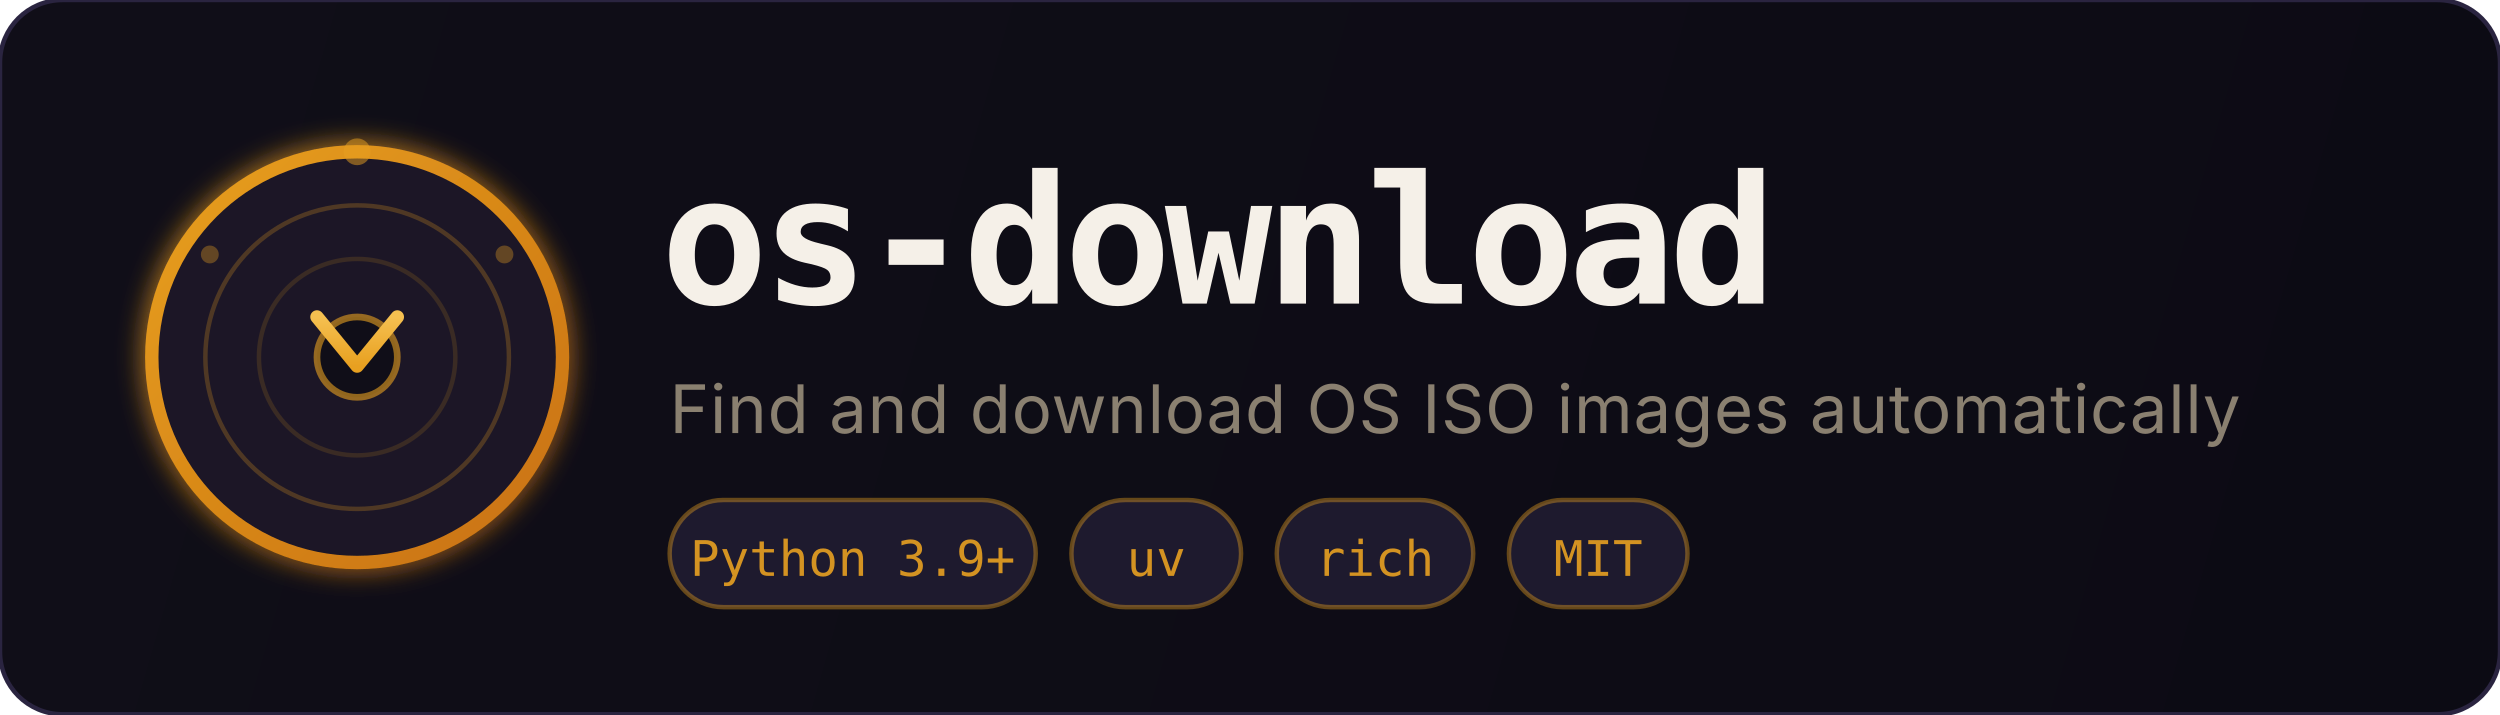
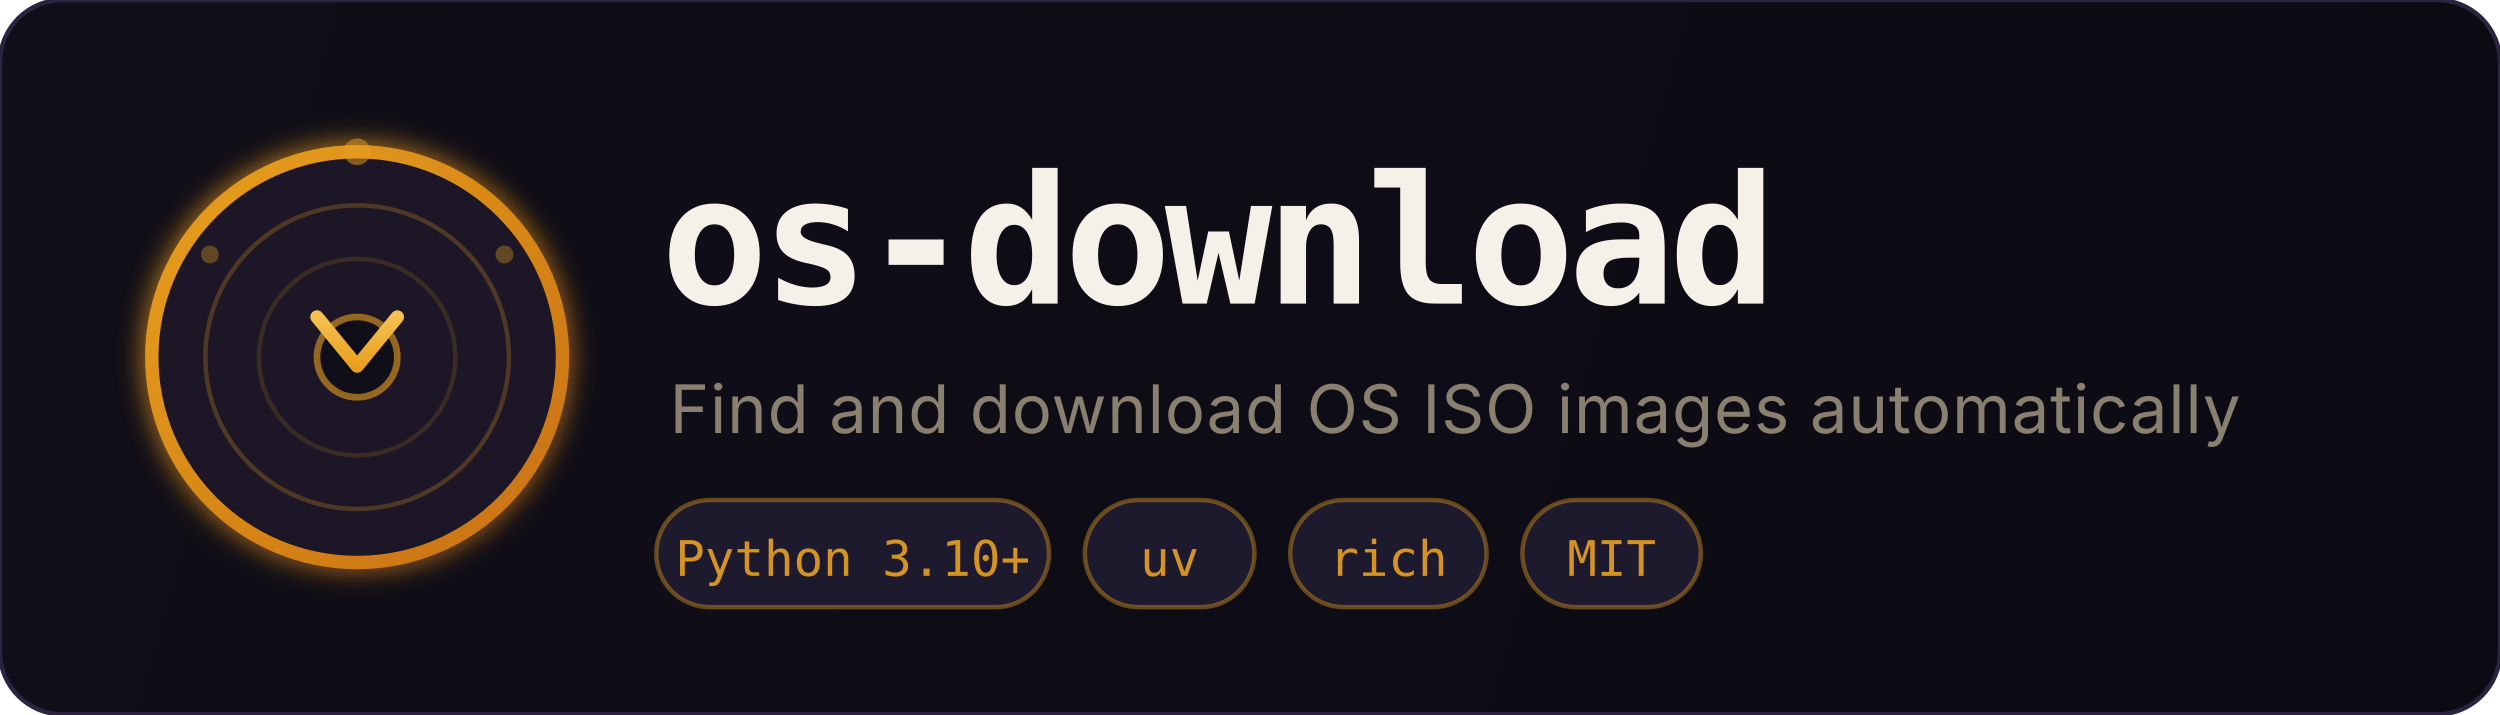
<svg xmlns="http://www.w3.org/2000/svg" width="560" height="160" viewBox="0 0 560 160" fill="none">
  <defs>
    <linearGradient id="bgGrad" x1="0" y1="0" x2="560" y2="160" gradientUnits="userSpaceOnUse">
      <stop offset="0%" stop-color="#100e18" />
      <stop offset="100%" stop-color="#0c0b14" />
    </linearGradient>
    <linearGradient id="discGrad" x1="0" y1="0" x2="1" y2="1">
      <stop offset="0%" stop-color="#e8a020" />
      <stop offset="100%" stop-color="#c87010" />
    </linearGradient>
    <linearGradient id="arrowGrad" x1="0" y1="0" x2="0" y2="1">
      <stop offset="0%" stop-color="#f5c050" />
      <stop offset="100%" stop-color="#e8a020" />
    </linearGradient>
    <filter id="glow" x="-20%" y="-20%" width="140%" height="140%">
      <feGaussianBlur stdDeviation="3" result="blur" />
      <feMerge>
        <feMergeNode in="blur" />
        <feMergeNode in="SourceGraphic" />
      </feMerge>
    </filter>
  </defs>
  <rect width="560" height="160" rx="14" fill="url(#bgGrad)" />
  <rect width="560" height="160" rx="14" fill="none" stroke="#2a2440" stroke-width="1" />
  <circle cx="80" cy="80" r="46" stroke="url(#discGrad)" stroke-width="3" fill="#1a1628" filter="url(#glow)" />
  <circle cx="80" cy="80" r="34" stroke="#e8a020" stroke-width="1" stroke-opacity="0.25" fill="none" />
  <circle cx="80" cy="80" r="22" stroke="#e8a020" stroke-width="1" stroke-opacity="0.15" fill="none" />
  <circle cx="80" cy="80" r="9" fill="#100e18" stroke="#e8a020" stroke-width="1.5" stroke-opacity="0.6" />
  <line x1="80" y1="52" x2="80" y2="78" stroke="url(#arrowGrad)" stroke-width="3" stroke-linecap="round" />
  <path d="M71 71 L80 82 L89 71" stroke="url(#arrowGrad)" stroke-width="3" stroke-linecap="round" stroke-linejoin="round" fill="none" />
  <circle cx="80" cy="34" r="3" fill="#e8a020" opacity="0.5" />
  <circle cx="113" cy="57" r="2" fill="#e8a020" opacity="0.35" />
  <circle cx="47" cy="57" r="2" fill="#e8a020" opacity="0.35" />
  <text x="148" y="68" font-family="'SF Mono', 'JetBrains Mono', 'Fira Code', 'Cascadia Code', 'Consolas', monospace" font-size="40" font-weight="700" fill="#f5f0e8" letter-spacing="-1.5">os-download</text>
  <text x="150" y="97" font-family="-apple-system, BlinkMacSystemFont, 'Segoe UI', 'Helvetica Neue', sans-serif" font-size="15" fill="#8a8070" letter-spacing="0.2">Find and download OS ISO images automatically</text>
-   <rect x="150" y="112" width="82" height="24" rx="12" fill="#1e1a2e" stroke="#e8a020" stroke-width="1" stroke-opacity="0.4" />
-   <text x="191" y="129" font-family="'SF Mono', monospace" font-size="11" fill="#e8a020" text-anchor="middle" opacity="0.9">Python 3.9+</text>
-   <rect x="240" y="112" width="38" height="24" rx="12" fill="#1e1a2e" stroke="#e8a020" stroke-width="1" stroke-opacity="0.4" />
-   <text x="259" y="129" font-family="'SF Mono', monospace" font-size="11" fill="#e8a020" text-anchor="middle" opacity="0.9">uv</text>
-   <rect x="286" y="112" width="44" height="24" rx="12" fill="#1e1a2e" stroke="#e8a020" stroke-width="1" stroke-opacity="0.4" />
-   <text x="308" y="129" font-family="'SF Mono', monospace" font-size="11" fill="#e8a020" text-anchor="middle" opacity="0.9">rich</text>
-   <rect x="338" y="112" width="40" height="24" rx="12" fill="#1e1a2e" stroke="#e8a020" stroke-width="1" stroke-opacity="0.4" />
-   <text x="358" y="129" font-family="'SF Mono', monospace" font-size="11" fill="#e8a020" text-anchor="middle" opacity="0.9">MIT</text>
+   <rect x="147" y="112" width="88" height="24" rx="12" fill="#1e1a2e" stroke="#e8a020" stroke-width="1" stroke-opacity="0.4" />
+   <text x="191" y="129" font-family="'SF Mono', monospace" font-size="11" fill="#e8a020" text-anchor="middle" opacity="0.9">Python 3.10+</text>
+   <rect x="243" y="112" width="38" height="24" rx="12" fill="#1e1a2e" stroke="#e8a020" stroke-width="1" stroke-opacity="0.4" />
+   <text x="262" y="129" font-family="'SF Mono', monospace" font-size="11" fill="#e8a020" text-anchor="middle" opacity="0.9">uv</text>
+   <rect x="289" y="112" width="44" height="24" rx="12" fill="#1e1a2e" stroke="#e8a020" stroke-width="1" stroke-opacity="0.4" />
+   <text x="311" y="129" font-family="'SF Mono', monospace" font-size="11" fill="#e8a020" text-anchor="middle" opacity="0.9">rich</text>
+   <rect x="341" y="112" width="40" height="24" rx="12" fill="#1e1a2e" stroke="#e8a020" stroke-width="1" stroke-opacity="0.4" />
+   <text x="361" y="129" font-family="'SF Mono', monospace" font-size="11" fill="#e8a020" text-anchor="middle" opacity="0.9">MIT</text>
</svg>
